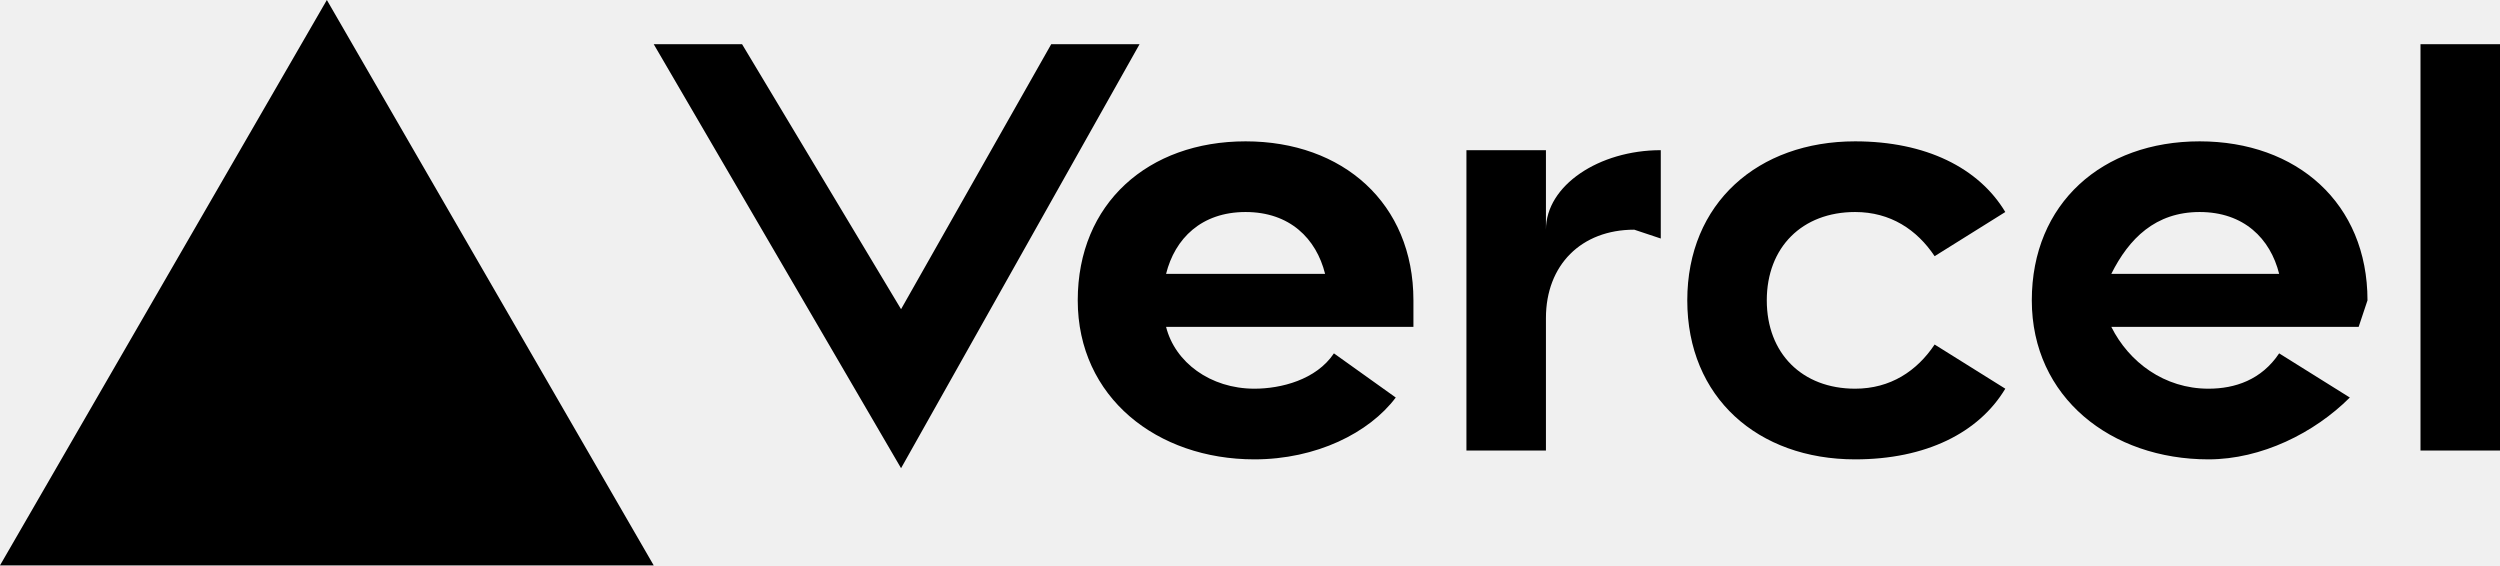
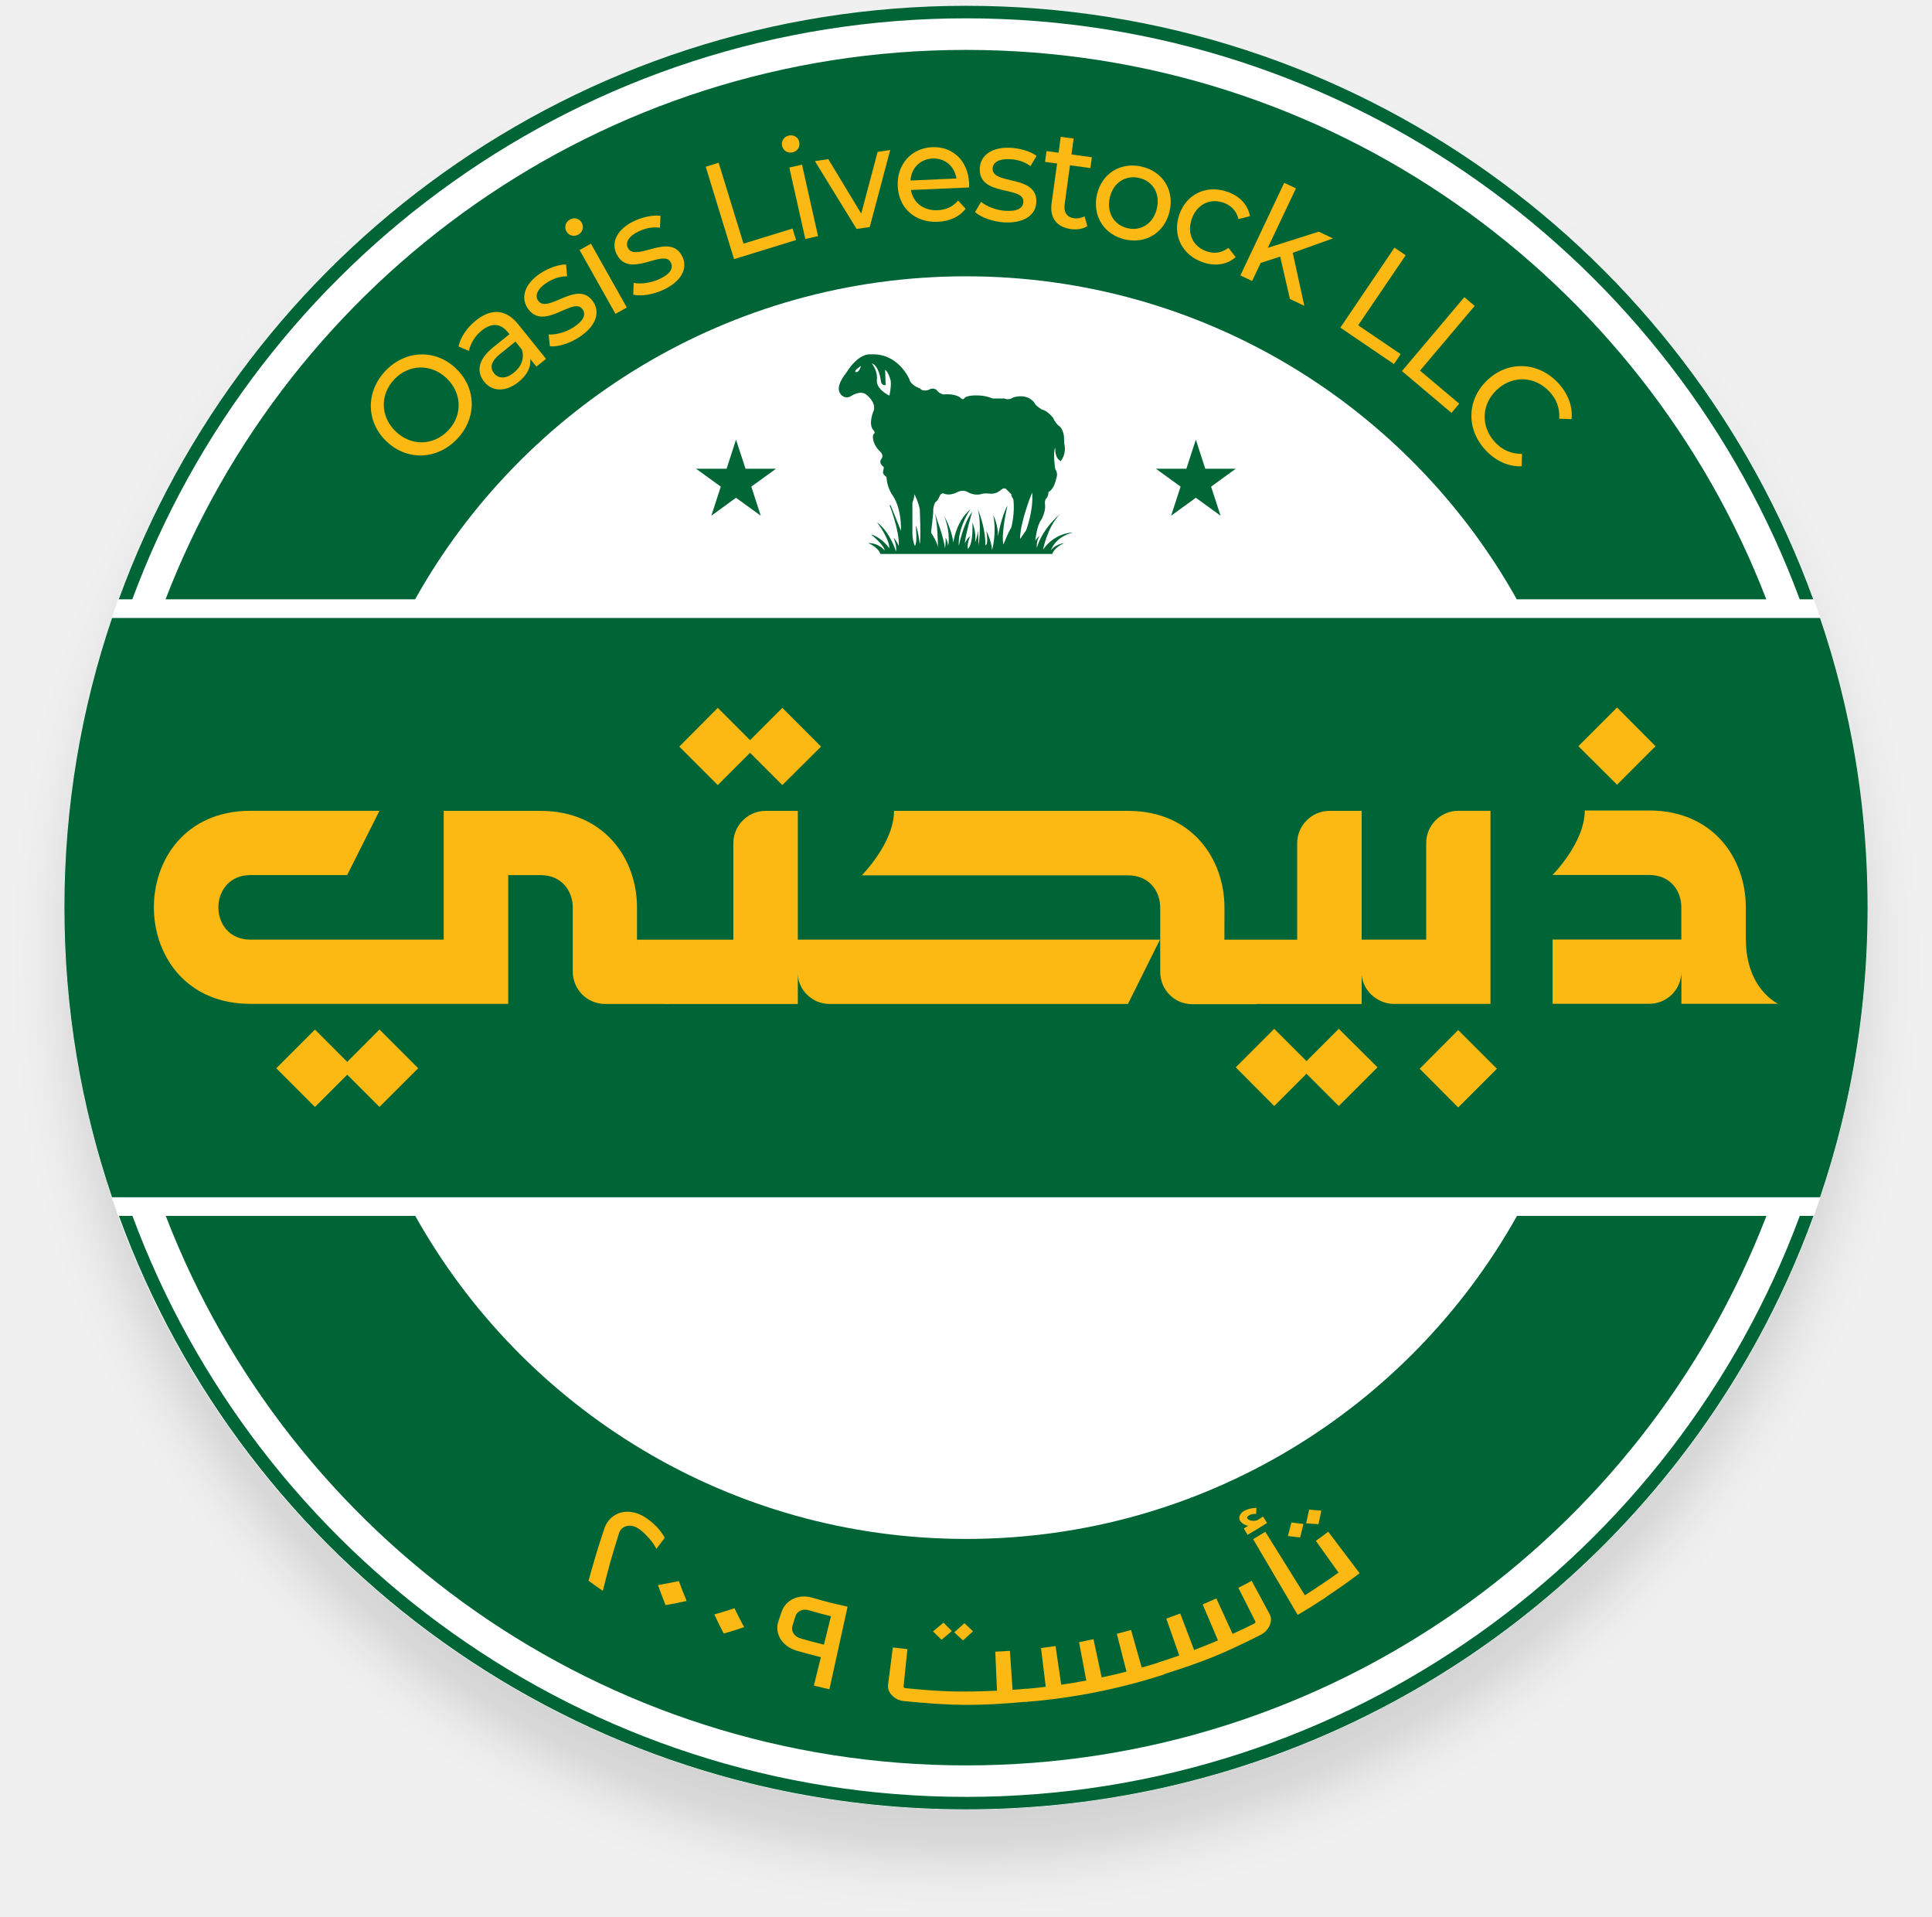
- <svg xmlns="http://www.w3.org/2000/svg" fill="none" viewBox="0 0 283 64">
-   <path fill="black" d="M141 16c-11 0-19 7-19 18s9 18 20 18c7 0 13-3 16-7l-7-5c-2 3-6 4-9 4-5 0-9-3-10-7h28v-3c0-11-8-18-19-18zm-9 15c1-4 4-7 9-7s8 3 9 7h-18zm117-15c-11 0-19 7-19 18s9 18 20 18c6 0 12-3 16-7l-8-5c-2 3-5 4-8 4-5 0-9-3-11-7h28l1-3c0-11-8-18-19-18zm-10 15c2-4 5-7 10-7s8 3 9 7h-19zm-39 3c0 6 4 10 10 10 4 0 7-2 9-5l8 5c-3 5-9 8-17 8-11 0-19-7-19-18s8-18 19-18c8 0 14 3 17 8l-8 5c-2-3-5-5-9-5-6 0-10 4-10 10zm83-29v46h-9V5h9zM37 0l37 64H0L37 0zm92 5-27 48L74 5h10l18 30 17-30h10zm59 12v10l-3-1c-6 0-10 4-10 10v15h-9V17h9v9c0-5 6-9 13-9z" />
+ <svg xmlns="http://www.w3.org/2000/svg" viewBox="0 0 120 119" fill="none" class="size-[120px]">
+   <g filter="url(#filter0_d_258_158206)">
+     <g clip-path="url(#clip0_258_158206)">
+       <path d="M60 112.355C90.928 112.355 116 87.283 116 56.355C116 25.427 90.928 0.355 60 0.355C29.072 0.355 4 25.427 4 56.355C4 87.283 29.072 112.355 60 112.355Z" fill="white" />
+       <path d="M45.715 27.301L46.306 29.106H48.201L46.666 30.218L47.251 32.024L45.715 30.909L44.183 32.024L44.77 30.218L43.232 29.106H45.131L45.715 27.301Z" fill="#006636" />
+       <path d="M74.276 27.301L74.861 29.106H76.757L75.224 30.218L75.811 32.024L74.276 30.909L72.741 32.024L73.328 30.218L71.793 29.106H73.689L74.276 27.301Z" fill="#006636" />
+       <path d="M66.641 33.068C66.537 33.068 65.505 33.098 64.786 34.131C64.786 34.131 65.046 32.735 65.83 31.932C65.715 32.025 64.756 32.836 64.401 34.014C64.401 34.014 64.349 33.606 64.568 33.284C64.568 33.284 64.42 33.355 64.308 33.585C64.308 33.585 64.379 32.648 64.685 32.263C64.685 32.263 64.937 31.814 64.915 31.388C64.915 31.388 64.844 31.044 65.019 30.91C65.019 30.91 65.122 30.785 65.122 30.555C65.122 30.555 65.478 30.408 65.611 29.681C65.611 29.681 65.745 29.422 65.54 29.118C65.54 29.118 65.385 28.151 65.54 27.785C65.54 27.785 65.51 28.263 65.718 28.506L65.874 28.64C65.874 28.64 66.267 28.214 66.103 27.547L66.081 27.059C66.081 27.059 66.01 26.559 65.737 26.422C65.737 26.422 65.508 26.203 65.423 25.966C65.423 25.966 65.06 25.488 64.715 25.433C64.715 25.433 64.322 25.204 64.237 24.996C64.237 24.996 63.86 24.414 62.948 24.674C62.948 24.674 62.675 24.884 62.385 24.745H61.656C61.656 24.745 61.241 24.556 60.73 24.556C60.73 24.556 60.031 24.515 59.875 24.753C59.875 24.753 59.804 24.857 59.664 24.712C59.539 24.578 59.124 24.439 58.591 24.494C58.591 24.494 58.331 24.442 58.176 24.22C58.176 24.22 57.965 24.024 57.676 24.212C57.676 24.212 57.291 24.338 57.143 24.119C57.143 24.119 56.58 23.942 56.485 23.556C56.485 23.556 55.807 21.909 54.081 22.005C54.081 22.005 53.36 21.857 52.54 23.182C52.54 23.182 51.833 24.005 52.207 24.463C52.207 24.463 52.444 24.84 52.873 24.589C52.873 24.589 53.425 24.204 53.81 24.504C53.81 24.504 54.436 24.974 54.267 25.493C54.267 25.493 53.881 26.367 54.275 26.742C54.275 26.742 54.409 26.875 54.234 26.993C54.234 26.993 54.086 27.482 54.69 28.067C54.69 28.067 54.919 28.263 54.742 28.504C54.564 28.741 54.813 28.941 54.868 28.982C54.93 29.012 54.868 29.159 54.846 29.296C54.816 29.43 54.98 29.555 55.064 29.629C55.064 29.629 55.064 30.255 55.49 30.837C55.49 30.837 55.99 31.525 55.96 32.962L55.316 31.369H55.253C55.253 31.369 55.878 32.962 55.826 33.899C55.826 33.899 55.649 33.522 55.504 33.388C55.534 33.473 55.714 33.921 55.652 34.251C55.652 34.251 55.329 33.096 54.474 32.429C54.559 32.544 55.253 33.492 55.236 34.044C55.236 34.044 54.788 33.385 54.092 33.18C54.092 33.18 54.925 33.847 54.947 34.18C54.947 34.18 54.584 33.71 53.917 33.724C53.917 33.724 54.521 33.943 54.687 34.401H65.352C65.352 34.401 65.478 33.986 66.111 33.724C65.996 33.732 65.529 33.828 65.278 34.161C65.275 34.161 65.535 33.336 66.641 33.068ZM53.119 23.078C53.141 22.923 53.464 22.745 53.464 22.745C53.316 23.234 53.119 23.078 53.119 23.078ZM55.245 24.567C55.245 24.567 54.403 24.19 54.466 23.587C54.518 22.983 54.144 22.565 54.144 22.565C54.592 22.699 54.706 23.608 54.706 23.608C54.728 23.985 55.007 23.909 55.007 23.909L54.977 22.95C55.215 23.18 55.277 23.502 55.291 23.532C55.411 23.778 55.245 24.567 55.245 24.567ZM57.129 33.776C57.129 33.776 56.996 32.765 56.878 32.65C56.878 32.65 56.993 33.694 56.826 33.899C56.826 33.899 56.67 33.598 56.67 33.087V31.211C56.67 31.211 56.774 31 56.796 30.692C56.796 30.692 57.034 31.129 57.129 31.629C57.129 31.629 57.211 33.451 57.129 33.776ZM62.809 32.773C62.694 32.899 62.32 33.817 62.32 33.817C62.172 33.068 62.579 31.391 62.579 31.391C62.194 32.058 61.984 33.306 61.984 33.306C62.005 32.661 61.754 32.107 61.691 31.984C61.921 33.139 61.62 34.15 61.62 34.15C61.579 33.568 61.265 32.965 61.265 32.965C61.413 33.901 61.202 33.861 61.202 33.861C61.224 32.746 60.733 31.612 60.733 31.612C60.984 32.56 60.784 33.861 60.784 33.861L60.743 32.943C60.672 33.505 60.566 33.672 60.566 33.672C60.659 33.047 60.399 32.454 60.399 32.454C60.451 33.931 60.107 34.079 60.107 34.079C60.077 33.642 60.241 33.35 60.274 33.287C60.077 33.402 59.929 33.743 59.929 33.743C59.97 33.169 60.336 31.962 60.386 31.787C59.834 32.475 59.552 33.901 59.552 33.901C59.481 32.828 60.189 31.743 60.274 31.62C59.356 32.413 59.211 33.694 59.211 33.694C59.14 32.995 58.741 32.216 58.648 32.038C59.085 33.224 58.886 33.901 58.886 33.901C58.864 33.579 58.73 33.391 58.73 33.391C58.76 33.784 58.689 34.035 58.689 34.035C58.648 33.462 58.107 31.995 58.044 31.814C58.241 32.44 58.255 33.77 58.255 34C58.233 33.678 57.829 33.074 57.829 33.074C57.881 32.689 57.963 31.847 57.963 31.847C57.941 31.377 58.11 31.17 58.11 31.17C58.244 31.118 58.37 30.793 58.37 30.793C58.484 30.555 58.651 30.659 58.651 30.659C59.028 30.806 59.451 30.566 59.451 30.566C59.867 30.348 60.159 30.588 60.159 30.588C60.552 30.785 60.907 30.692 60.907 30.692C61.085 30.599 61.574 30.662 61.574 30.662C61.929 30.662 62.188 30.41 62.188 30.41C62.407 30.222 62.533 30.41 62.533 30.41L62.814 30.692C62.806 30.826 62.94 30.992 62.94 30.992C63.054 31.891 62.809 32.773 62.809 32.773ZM63.735 32.929L63.358 33.47C63.349 32.44 64.106 30.585 64.106 30.585C64.213 31.662 63.735 32.929 63.735 32.929Z" fill="#006636" />
+       <path d="M109.716 75.504C102.029 95.467 82.67 109.626 60.005 109.626C37.34 109.626 17.98 95.47 10.296 75.504H25.793C32.491 87.472 45.3 95.563 60.008 95.563C74.715 95.563 87.524 87.472 94.222 75.504H109.716Z" fill="#006536" />
+       <path d="M111.788 75.503C103.997 96.543 83.72 111.581 60.006 111.581C36.292 111.581 16.015 96.543 8.227 75.503H7.385C15.195 96.999 35.803 112.359 60.011 112.359C84.214 112.359 104.828 96.999 112.638 75.503H111.788ZM60.003 0.359C35.8 0.359 15.19 15.72 7.377 37.216H8.218C16.012 16.176 36.289 1.138 60.001 1.138C83.712 1.138 103.995 16.176 111.783 37.216H112.624C104.82 15.72 84.212 0.359 60.003 0.359Z" fill="#006536" />
+       <path d="M109.708 37.217H94.211C87.513 25.249 74.704 17.158 59.997 17.158C45.289 17.158 32.48 25.249 25.782 37.217H10.282C17.969 17.253 37.332 3.098 59.994 3.098C82.656 3.098 102.021 17.253 109.708 37.217Z" fill="#006536" />
+       <path d="M116.005 56.361C116.005 62.652 114.962 68.702 113.047 74.346H6.958C5.041 68.702 4 62.652 4 56.361C4 50.069 5.044 44.019 6.958 38.375H113.047C114.962 44.019 116.005 50.069 116.005 56.361Z" fill="#006536" />
+       <path d="M53.467 22.742C53.32 23.231 53.123 23.076 53.123 23.076C53.145 22.922 53.467 22.742 53.467 22.742Z" fill="white" />
+       <path d="M39.567 58.352C39.567 61.452 41.572 62.343 41.572 62.343H37.581C36.467 62.343 35.576 61.438 35.576 60.337V56.346C35.576 55.352 34.907 54.341 33.571 54.341H31.566V62.337H15.556C11.638 62.337 9.636 59.458 9.56 56.505C9.486 53.448 11.488 50.348 15.556 50.348H23.568L21.563 54.339H15.553C14.233 54.339 13.564 55.349 13.564 56.344C13.564 57.355 14.233 58.349 15.553 58.349H27.559V50.353H33.569C37.56 50.353 39.565 53.35 39.565 56.349V58.352H39.567ZM23.57 63.93L25.974 66.334L23.57 68.737L21.568 66.735L19.563 68.74L17.159 66.336L19.563 63.932L21.568 65.938L23.57 63.93Z" fill="#FCB813" />
+       <path d="M49.554 50.355V62.347H41.559C40.444 62.347 39.554 61.456 39.554 60.342V58.353H45.55V52.357C45.55 51.259 46.454 50.352 47.555 50.352H49.557V50.355H49.554ZM44.583 48.751L42.193 46.361L44.583 43.957L46.588 45.962L48.593 43.957L50.997 46.361L48.593 48.751L46.588 46.746L44.583 48.751Z" fill="#FCB813" />
+       <path d="M72.046 58.353L70.058 62.344H51.539C50.425 62.344 49.534 61.453 49.534 60.339V58.35H72.046V58.353ZM76.051 58.353C76.051 61.453 78.056 62.357 78.056 62.357H74.051C72.953 62.357 72.063 61.467 72.063 60.352V56.361C72.063 55.351 71.393 54.356 70.058 54.356H53.525C53.525 54.356 55.53 52.351 55.53 50.352H70.058C74.049 50.352 76.054 53.348 76.054 56.361L76.051 58.353Z" fill="#FCB813" />
+       <path d="M84.575 50.354V62.346H76.579C75.465 62.346 74.574 61.456 74.574 60.341V58.353H80.57V52.357C80.57 51.258 81.475 50.352 82.575 50.352H84.578V50.354H84.575ZM79.144 63.887L81.149 65.892L83.154 63.887L85.558 66.277L83.154 68.681L81.149 66.676L79.144 68.681L76.754 66.277L79.144 63.887Z" fill="#FCB813" />
+       <path d="M86.58 62.343C85.482 62.329 84.561 61.438 84.561 60.337V58.349H88.583V52.353C88.583 51.255 89.473 50.348 90.571 50.348H92.576V62.34H86.58V62.343ZM92.975 66.366L90.571 68.77L88.181 66.366L90.571 63.962L92.975 66.366Z" fill="#FCB813" />
+       <path d="M108.44 58.33C108.44 61.43 110.445 62.334 110.445 62.334H104.435V60.329C104.435 61.444 103.545 62.334 102.43 62.334H96.434V58.343H104.43V56.338C104.43 55.328 103.763 54.333 102.425 54.333H96.429C96.429 54.333 98.434 52.328 98.434 50.328H102.425C106.429 50.328 108.435 53.325 108.435 56.338V58.327H108.44V58.33ZM100.439 48.728L98.035 46.337L100.439 43.934L102.829 46.337L100.439 48.728Z" fill="#FCB813" />
+       <path d="M23.994 27.397C22.727 26.176 22.708 24.307 23.961 23.01C25.204 21.72 27.065 21.668 28.335 22.895C29.608 24.119 29.622 25.985 28.379 27.271C27.125 28.574 25.259 28.618 23.994 27.397ZM27.75 23.499C26.794 22.575 25.415 22.6 24.508 23.537C23.59 24.488 23.617 25.867 24.576 26.79C25.532 27.714 26.912 27.689 27.829 26.738C28.734 25.804 28.706 24.422 27.75 23.499Z" fill="#FCB813" />
+       <path d="M32.193 20.145L33.914 22.284L33.316 22.765L32.939 22.295C32.985 22.784 32.75 23.284 32.206 23.721C31.42 24.355 30.578 24.327 30.081 23.713C29.625 23.145 29.609 22.385 30.647 21.555L31.644 20.754L31.543 20.629C31.106 20.088 30.548 20.022 29.923 20.522C29.51 20.853 29.21 21.339 29.128 21.79L28.48 21.516C28.606 20.934 28.994 20.358 29.549 19.91C30.502 19.14 31.414 19.175 32.193 20.145ZM32.414 21.708L32.018 21.21L31.048 21.992C30.428 22.494 30.447 22.882 30.69 23.183C30.974 23.538 31.439 23.527 31.917 23.142C32.389 22.762 32.586 22.24 32.414 21.708Z" fill="#FCB813" />
+       <path d="M34.154 21.503L34.077 20.773C34.544 20.795 35.159 20.631 35.642 20.309C36.268 19.899 36.402 19.536 36.189 19.214C35.631 18.359 33.76 20.642 32.766 19.129C32.318 18.449 32.616 17.596 33.572 16.968C34.055 16.651 34.689 16.419 35.156 16.422L35.224 17.157C34.741 17.157 34.317 17.321 33.951 17.561C33.359 17.949 33.219 18.359 33.416 18.659C34.003 19.555 35.885 17.277 36.855 18.752C37.306 19.44 36.975 20.285 35.984 20.932C35.366 21.344 34.626 21.552 34.154 21.503Z" fill="#FCB813" />
+       <path d="M35.182 14.372C35.035 14.11 35.122 13.787 35.395 13.634C35.669 13.481 35.983 13.569 36.128 13.823C36.281 14.09 36.199 14.41 35.923 14.568C35.65 14.721 35.33 14.634 35.182 14.372ZM35.999 15.527L36.704 15.134L38.933 19.095L38.228 19.488L35.999 15.527Z" fill="#FCB813" />
+       <path d="M39.333 18.298L39.358 17.566C39.816 17.653 40.447 17.569 40.975 17.32C41.65 17 41.833 16.656 41.669 16.306C41.229 15.386 39.068 17.391 38.289 15.757C37.94 15.023 38.35 14.219 39.382 13.728C39.904 13.479 40.565 13.337 41.024 13.403L40.991 14.14C40.513 14.075 40.071 14.178 39.674 14.367C39.035 14.667 38.839 15.058 38.994 15.383C39.453 16.35 41.63 14.351 42.387 15.946C42.739 16.689 42.297 17.478 41.226 17.986C40.557 18.306 39.797 18.41 39.333 18.298Z" fill="#FCB813" />
+       <path d="M43.834 10.354L44.637 10.105L46.181 15.129L49.226 14.192L49.445 14.905L45.593 16.091L43.834 10.354Z" fill="#FCB813" />
+       <path d="M48.578 9.062C48.513 8.77 48.687 8.483 48.993 8.417C49.299 8.349 49.578 8.524 49.641 8.808C49.709 9.108 49.54 9.392 49.228 9.461C48.925 9.529 48.644 9.354 48.578 9.062ZM49.026 10.403L49.816 10.226L50.81 14.662L50.02 14.839L49.026 10.403Z" fill="#FCB813" />
+       <path d="M55.292 9.316L54.022 14.097L53.205 14.217L50.615 10.005L51.448 9.882L53.492 13.264L54.511 9.431L55.292 9.316Z" fill="#FCB813" />
+       <path d="M60.19 11.642L56.578 11.797C56.712 12.589 57.368 13.095 58.247 13.054C58.766 13.029 59.198 12.833 59.507 12.45L59.976 12.961C59.594 13.461 58.993 13.739 58.253 13.772C56.816 13.835 55.816 12.909 55.759 11.551C55.699 10.207 56.608 9.197 57.892 9.139C59.176 9.082 60.132 9.989 60.195 11.382C60.2 11.464 60.192 11.565 60.19 11.642ZM56.551 11.21L59.406 11.084C59.288 10.325 58.701 9.809 57.922 9.844C57.149 9.877 56.6 10.437 56.551 11.21Z" fill="#FCB813" />
+       <path d="M60.562 13.168L60.936 12.535C61.296 12.83 61.892 13.059 62.471 13.092C63.217 13.133 63.539 12.92 63.564 12.535C63.621 11.516 60.758 12.242 60.856 10.434C60.9 9.623 61.646 9.112 62.785 9.178C63.364 9.21 64.009 9.399 64.383 9.68L64.004 10.314C63.616 10.027 63.176 9.907 62.739 9.885C62.034 9.847 61.676 10.09 61.654 10.453C61.594 11.521 64.465 10.806 64.367 12.57C64.323 13.393 63.556 13.873 62.367 13.81C61.632 13.761 60.914 13.491 60.562 13.168Z" fill="#FCB813" />
+       <path d="M67.534 14.044C67.261 14.225 66.884 14.274 66.524 14.227C65.633 14.104 65.193 13.533 65.316 12.626L65.658 10.154L64.909 10.053L65.002 9.381L65.751 9.482L65.884 8.496L66.685 8.605L66.551 9.592L67.818 9.764L67.726 10.436L66.458 10.264L66.125 12.7C66.059 13.184 66.272 13.492 66.712 13.553C66.944 13.585 67.182 13.539 67.365 13.427L67.534 14.044Z" fill="#FCB813" />
+       <path d="M68.135 12.078C68.441 10.759 69.616 10.043 70.916 10.347C72.219 10.647 72.954 11.805 72.645 13.125C72.339 14.444 71.173 15.168 69.87 14.867C68.572 14.567 67.832 13.4 68.135 12.078ZM71.856 12.942C72.074 11.996 71.593 11.245 70.757 11.051C69.922 10.857 69.151 11.324 68.933 12.267C68.714 13.209 69.2 13.977 70.039 14.171C70.872 14.365 71.637 13.887 71.856 12.942Z" fill="#FCB813" />
+       <path d="M73.252 13.317C73.7 12.039 74.945 11.457 76.24 11.911C76.994 12.173 77.511 12.708 77.636 13.424L76.923 13.604C76.8 13.088 76.456 12.749 75.997 12.588C75.172 12.298 74.345 12.675 74.025 13.588C73.7 14.519 74.115 15.317 74.94 15.607C75.399 15.768 75.88 15.716 76.3 15.391L76.749 15.964C76.205 16.448 75.465 16.549 74.711 16.287C73.41 15.836 72.804 14.596 73.252 13.317Z" fill="#FCB813" />
+       <path d="M79.515 15.933L78.305 16.326L77.772 17.449L77.043 17.102L79.764 11.352L80.493 11.698L78.745 15.389L81.908 14.386L82.79 14.804L80.294 15.698L81.015 18.989L80.119 18.566L79.515 15.933Z" fill="#FCB813" />
+       <path d="M86.613 15.379L87.309 15.851L84.359 20.2L86.998 21.99L86.58 22.607L83.25 20.345L86.613 15.379Z" fill="#FCB813" />
+       <path d="M90.952 18.453L91.594 18.997L88.201 23.015L90.635 25.069L90.154 25.64L87.078 23.042L90.952 18.453Z" fill="#FCB813" />
+       <path d="M92.385 23.602C93.674 22.383 95.526 22.46 96.758 23.76C97.383 24.421 97.692 25.211 97.613 26.027L96.845 26C96.889 25.334 96.673 24.779 96.228 24.306C95.316 23.342 93.931 23.296 92.964 24.211C91.997 25.126 91.961 26.511 92.874 27.475C93.319 27.948 93.868 28.188 94.534 28.186L94.515 28.953C93.696 28.986 92.917 28.636 92.289 27.97C91.062 26.675 91.092 24.82 92.385 23.602Z" fill="#FCB813" />
+       <path d="M40.578 95.857C40.496 95.739 40.412 95.63 40.316 95.523C40.221 95.417 40.122 95.313 40.019 95.212C39.915 95.114 39.816 95.029 39.724 94.963C39.486 94.797 39.256 94.726 39.043 94.745C38.828 94.767 38.658 94.86 38.538 95.021C38.516 95.048 38.5 95.081 38.48 95.116C38.461 95.155 38.448 95.193 38.44 95.237C38 96.638 37.8 97.348 37.443 98.788C37.085 98.542 36.907 98.416 36.555 98.159C36.923 96.824 37.123 96.163 37.557 94.862C37.612 94.715 37.686 94.578 37.784 94.45C37.915 94.28 38.074 94.144 38.257 94.048C38.44 93.95 38.636 93.895 38.841 93.879C39.051 93.865 39.264 93.887 39.494 93.953C39.721 94.018 39.95 94.133 40.185 94.297C40.406 94.453 40.611 94.627 40.803 94.827C40.994 95.026 41.155 95.245 41.286 95.491C41.081 95.766 40.975 95.903 40.77 96.182C40.723 96.081 40.66 95.974 40.578 95.857Z" fill="#FCB813" />
+       <path d="M42.163 98.18C42.349 98.677 42.444 98.92 42.649 99.414C42.13 99.529 41.871 99.578 41.338 99.674C41.141 99.174 41.046 98.928 40.868 98.428C41.393 98.338 41.652 98.286 42.163 98.18Z" fill="#FCB813" />
+       <path d="M45.619 99.867C45.849 100.34 45.969 100.572 46.22 101.042C45.72 101.208 45.466 101.29 44.953 101.438C44.707 100.965 44.592 100.73 44.368 100.252C44.873 100.108 45.125 100.031 45.619 99.867Z" fill="#FCB813" />
+       <path d="M48.834 99.601C48.963 99.465 49.113 99.355 49.285 99.276C49.457 99.2 49.64 99.15 49.837 99.139C50.034 99.129 50.239 99.15 50.444 99.21C51.318 99.465 51.757 99.574 52.645 99.768C52.194 101.819 51.968 102.844 51.517 104.898C51.129 104.81 50.935 104.767 50.55 104.671C50.722 103.966 50.809 103.611 50.987 102.906C50.386 102.759 50.088 102.68 49.493 102.505C49.263 102.439 49.064 102.341 48.889 102.215C48.717 102.087 48.578 101.939 48.477 101.773C48.376 101.606 48.313 101.426 48.288 101.237C48.264 101.049 48.285 100.858 48.351 100.666C48.427 100.437 48.468 100.322 48.545 100.093C48.611 99.904 48.706 99.74 48.834 99.601ZM49.285 101.429C49.378 101.576 49.52 101.68 49.714 101.737C50.296 101.904 50.588 101.986 51.175 102.128C51.348 101.423 51.435 101.068 51.613 100.363C51.055 100.227 50.777 100.15 50.222 99.989C50.036 99.934 49.87 99.945 49.714 100.019C49.558 100.09 49.457 100.21 49.403 100.377C49.332 100.609 49.296 100.724 49.222 100.956C49.173 101.12 49.192 101.278 49.285 101.429Z" fill="#FCB813" />
+       <path d="M56.24 104.829C58.508 105.056 59.652 105.086 61.925 104.988C61.884 104.021 61.86 103.537 61.819 102.565C62.182 102.551 62.362 102.537 62.726 102.513C62.791 103.48 62.827 103.963 62.892 104.933C63.231 104.908 63.4 104.898 63.736 104.865C63.766 105.187 63.78 105.348 63.807 105.668C60.751 105.944 59.207 105.936 56.153 105.632C55.847 105.602 55.599 105.482 55.405 105.28C55.211 105.078 55.131 104.851 55.161 104.605C55.282 103.682 55.339 103.223 55.456 102.302C55.817 102.346 56 102.368 56.361 102.406C56.265 103.33 56.219 103.791 56.123 104.717C56.123 104.786 56.158 104.821 56.24 104.829ZM59.117 101.283C58.866 101.502 58.737 101.611 58.478 101.824C58.265 101.614 58.158 101.51 57.953 101.303C58.218 101.087 58.347 100.98 58.603 100.762C58.806 100.969 58.907 101.076 59.117 101.283ZM60.434 101.3C60.188 101.527 60.065 101.641 59.816 101.865C59.595 101.666 59.489 101.565 59.273 101.36C59.529 101.136 59.655 101.021 59.904 100.795C60.111 100.997 60.215 101.098 60.434 101.3Z" fill="#FCB813" />
+       <path d="M63.494 104.979C63.557 104.916 63.642 104.881 63.745 104.873C64.229 104.829 64.469 104.804 64.953 104.744C64.835 103.783 64.775 103.302 64.66 102.338C65.021 102.294 65.201 102.269 65.562 102.217C65.701 103.176 65.775 103.657 65.914 104.616C66.54 104.523 66.849 104.474 67.471 104.356C67.291 103.403 67.204 102.925 67.023 101.972C67.381 101.903 67.561 101.868 67.919 101.791C68.121 102.739 68.225 103.214 68.427 104.162C69.045 104.031 69.353 103.96 69.968 103.802C69.725 102.865 69.608 102.392 69.367 101.453C69.722 101.362 69.9 101.316 70.252 101.215C70.514 102.146 70.646 102.616 70.913 103.548C71.383 103.417 71.618 103.346 72.085 103.198C72.183 103.507 72.233 103.662 72.331 103.968C69.646 104.851 66.646 105.452 63.827 105.673C63.721 105.681 63.631 105.662 63.554 105.61C63.48 105.558 63.437 105.49 63.431 105.4C63.426 105.318 63.423 105.28 63.417 105.2C63.401 105.116 63.431 105.042 63.494 104.979Z" fill="#FCB813" />
+       <path d="M71.857 103.349C71.909 103.275 71.983 103.22 72.084 103.188C72.551 103.04 72.783 102.964 73.245 102.8C72.925 101.885 72.764 101.428 72.442 100.511C72.788 100.388 72.96 100.325 73.308 100.194C73.652 101.101 73.824 101.554 74.168 102.461C74.766 102.234 75.061 102.114 75.651 101.863C75.272 100.97 75.08 100.524 74.701 99.631C75.042 99.484 75.212 99.41 75.55 99.257C75.954 100.139 76.154 100.579 76.558 101.461C77.099 101.215 77.367 101.087 77.9 100.819C77.973 100.784 77.995 100.732 77.965 100.672C77.544 99.841 77.334 99.429 76.916 98.598C77.247 98.432 77.416 98.344 77.744 98.164C78.184 98.984 78.405 99.391 78.847 100.21C78.968 100.429 78.973 100.669 78.861 100.931C78.752 101.191 78.55 101.398 78.263 101.54C75.954 102.701 74.758 103.182 72.329 103.953C72.226 103.985 72.133 103.985 72.048 103.95C71.963 103.917 71.909 103.857 71.884 103.772C71.86 103.696 71.849 103.655 71.824 103.578C71.794 103.505 71.805 103.423 71.857 103.349Z" fill="#FCB813" />
+       <path d="M78.7 94.57C78.219 94.879 77.976 95.026 77.487 95.31C77.394 95.149 77.347 95.067 77.254 94.909C77.361 94.846 77.416 94.813 77.522 94.75C77.285 94.695 77.115 94.586 77.02 94.425C76.968 94.338 76.962 94.237 77.001 94.124C77.039 94.013 77.121 93.92 77.238 93.846C77.459 93.712 77.724 93.644 78.038 93.633C78.038 93.698 78.033 93.761 78.028 93.821C78.019 93.881 78.017 93.944 78.014 94.01C77.959 94.004 77.891 94.007 77.809 94.018C77.724 94.029 77.648 94.059 77.574 94.105C77.473 94.168 77.44 94.231 77.478 94.294C77.514 94.351 77.588 94.395 77.705 94.422C77.823 94.45 77.954 94.444 78.096 94.4C78.238 94.31 78.312 94.267 78.451 94.176C78.549 94.335 78.601 94.414 78.7 94.57ZM81.049 99.061C81.39 98.848 81.56 98.738 81.898 98.517C82.079 98.785 82.163 98.924 82.344 99.192C81.655 99.645 81.308 99.864 80.601 100.279C79.495 98.4 78.94 97.46 77.834 95.578C78.14 95.397 78.29 95.305 78.59 95.119C79.571 96.692 80.065 97.482 81.049 99.061Z" fill="#FCB813" />
+       <path d="M81.707 98.736C81.737 98.648 81.797 98.575 81.887 98.514C82.393 98.181 82.644 98.009 83.138 97.654C82.573 96.865 82.294 96.471 81.729 95.682C82.04 95.46 82.193 95.348 82.499 95.114C83.278 96.143 83.668 96.66 84.447 97.692C83.617 98.32 83.193 98.618 82.335 99.186C82.243 99.249 82.15 99.274 82.057 99.268C81.964 99.26 81.896 99.216 81.846 99.145C81.803 99.077 81.781 99.044 81.737 98.976C81.688 98.905 81.68 98.823 81.707 98.736ZM80.959 94.633C80.882 94.966 80.838 95.135 80.754 95.469C80.448 95.439 80.3 95.422 79.997 95.381C80.087 95.043 80.128 94.876 80.21 94.543C80.508 94.581 80.658 94.6 80.959 94.633ZM82.068 93.805C82.002 94.144 81.967 94.313 81.89 94.649C81.584 94.63 81.434 94.619 81.128 94.594C81.204 94.253 81.243 94.084 81.314 93.742C81.614 93.772 81.764 93.783 82.068 93.805Z" fill="#FCB813" />
+     </g>
+   </g>
+   <defs>
+     <filter id="filter0_d_258_158206" x="0.791" y="0.355" width="118.417" height="118.417" filterUnits="userSpaceOnUse" color-interpolation-filters="sRGB">
+       <feFlood flood-opacity="0" result="BackgroundImageFix" />
+       <feColorMatrix in="SourceAlpha" type="matrix" values="0 0 0 0 0 0 0 0 0 0 0 0 0 0 0 0 0 0 127 0" result="hardAlpha" />
+       <feOffset dy="3.209" />
+       <feGaussianBlur stdDeviation="1.604" />
+       <feComposite in2="hardAlpha" operator="out" />
+       <feColorMatrix type="matrix" values="0 0 0 0 0 0 0 0 0 0 0 0 0 0 0 0 0 0 0.12 0" />
+       <feBlend mode="normal" in2="BackgroundImageFix" result="effect1_dropShadow_258_158206" />
+       <feBlend mode="normal" in="SourceGraphic" in2="effect1_dropShadow_258_158206" result="shape" />
+     </filter>
+     <clipPath id="clip0_258_158206">
+       <rect x="4" y="0.355" width="112" height="112" rx="56" fill="white" />
+     </clipPath>
+   </defs>
</svg>
